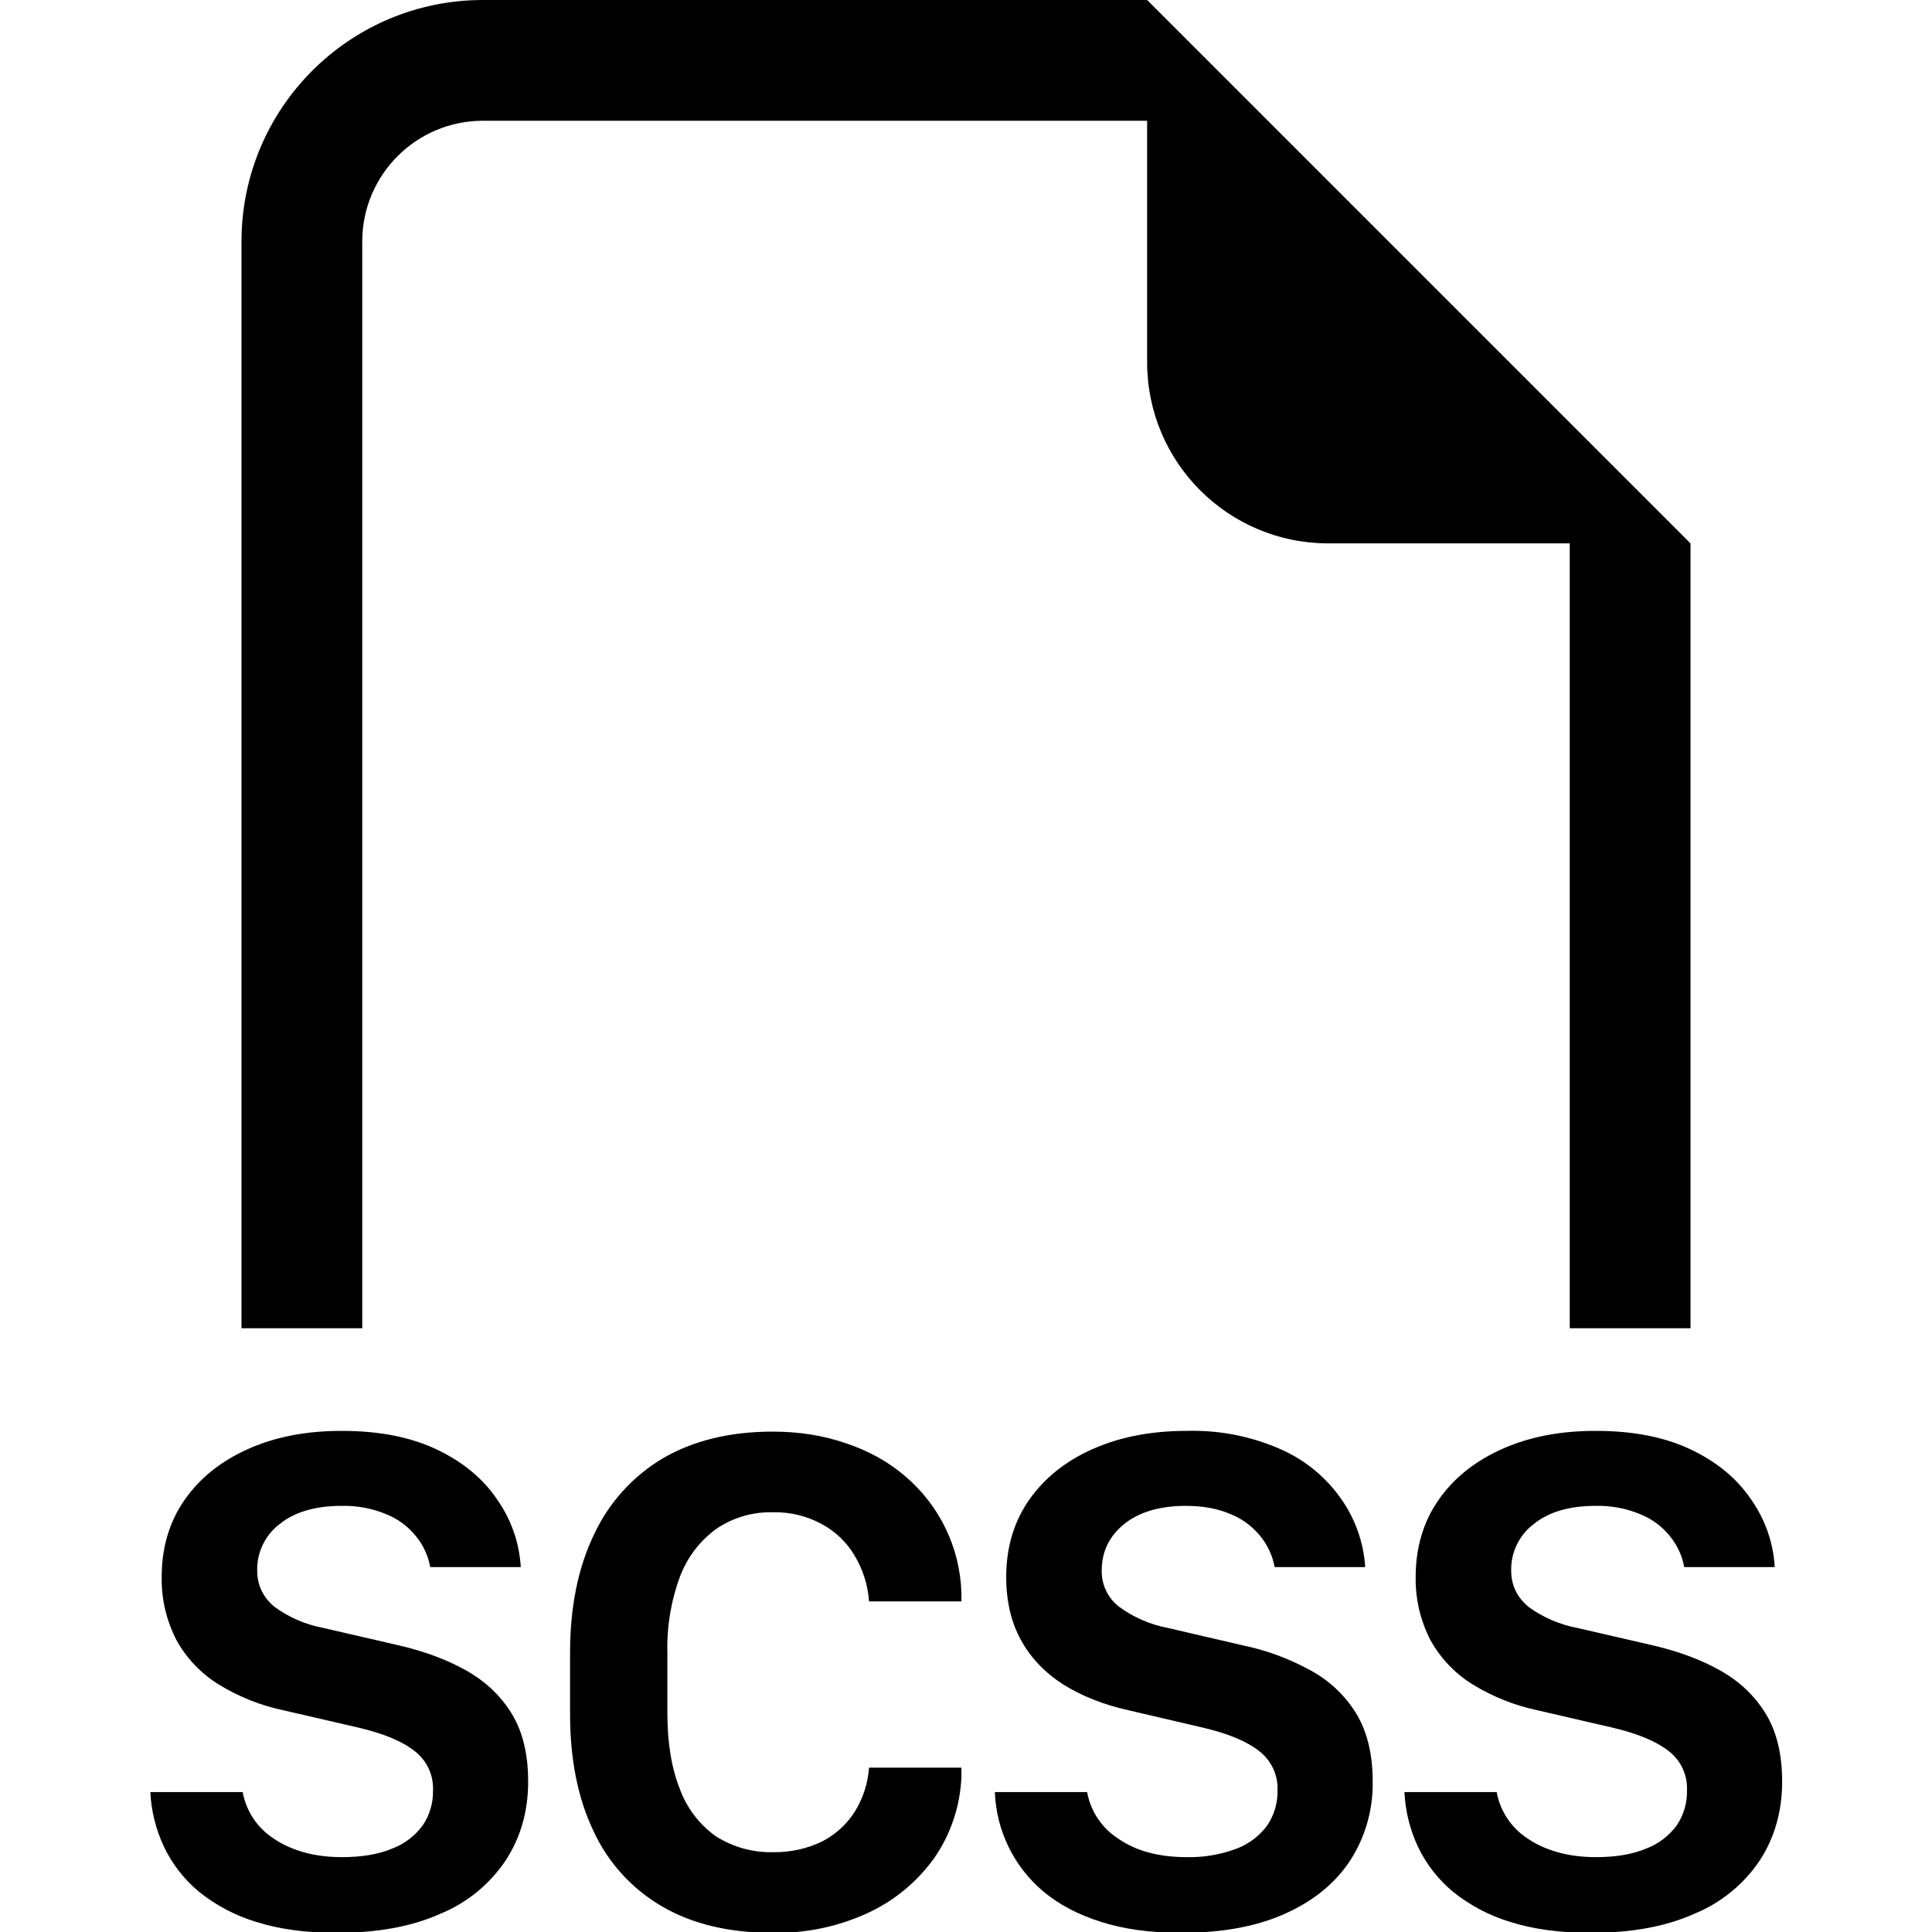
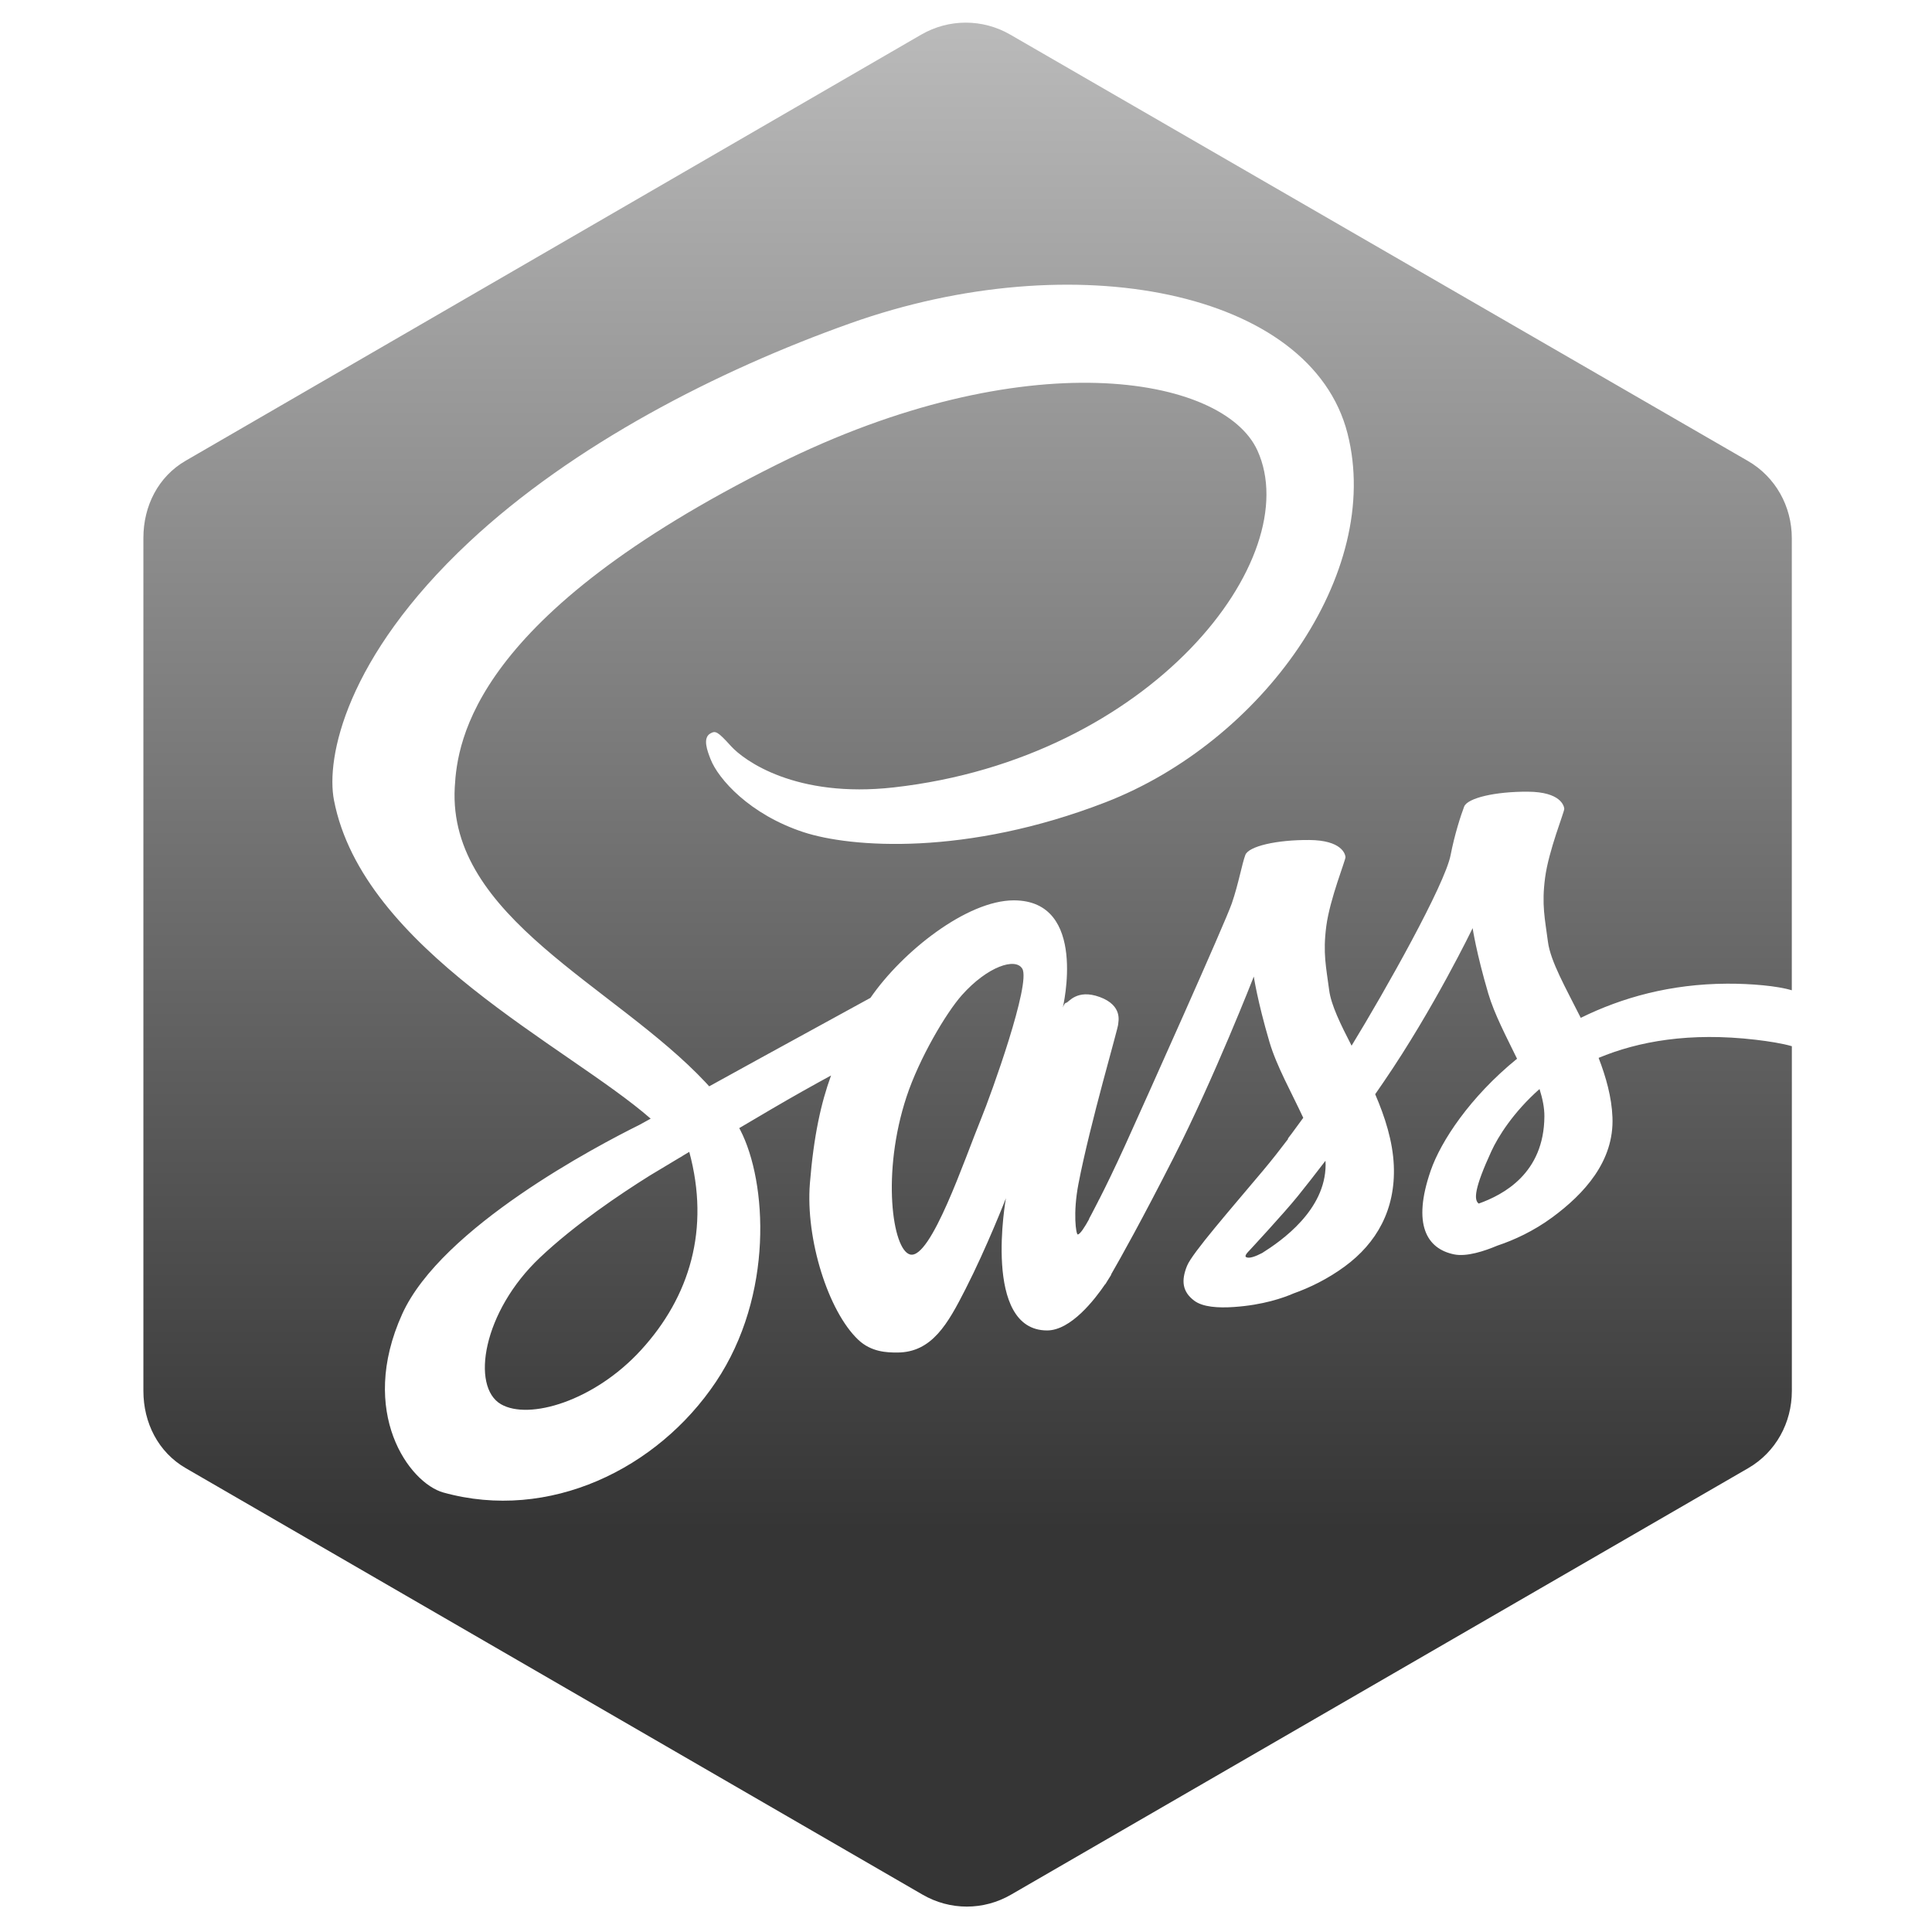
- <svg xmlns="http://www.w3.org/2000/svg" fill="#000000" class="bi bi-filetype-scss" viewBox="0 0 16 16" id="Filetype-Scss--Streamline-Bootstrap" height="16" width="16">
-   <path fill-rule="evenodd" d="M14 4.5V11h-1V4.5h-2A1.5 1.5 0 0 1 9.5 3V1H4a1 1 0 0 0 -1 1v9H2V2a2 2 0 0 1 2 -2h5.5zM1.356 15.29a1.2 1.2 0 0 1 -0.111 -0.449h0.765a0.58 0.58 0 0 0 0.255 0.384q0.105 0.073 0.249 0.114 0.143 0.041 0.319 0.041 0.246 0 0.413 -0.07a0.56 0.56 0 0 0 0.255 -0.193 0.5 0.5 0 0 0 0.085 -0.29 0.39 0.39 0 0 0 -0.153 -0.326q-0.151 -0.12 -0.462 -0.193l-0.619 -0.143a1.7 1.7 0 0 1 -0.539 -0.214 1 1 0 0 1 -0.351 -0.367 1.1 1.1 0 0 1 -0.123 -0.524q0 -0.366 0.19 -0.639 0.19 -0.272 0.528 -0.422 0.336 -0.15 0.776 -0.149 0.457 0 0.78 0.152 0.324 0.153 0.5 0.41 0.18 0.255 0.2 0.566h-0.75a0.56 0.56 0 0 0 -0.12 -0.258 0.6 0.6 0 0 0 -0.247 -0.181 0.9 0.9 0 0 0 -0.369 -0.068q-0.325 0 -0.513 0.152a0.47 0.47 0 0 0 -0.184 0.384q0 0.18 0.143 0.3a1 1 0 0 0 0.405 0.175l0.62 0.143q0.326 0.075 0.566 0.211t0.375 0.358 0.135 0.56q0 0.37 -0.188 0.656a1.2 1.2 0 0 1 -0.539 0.439q-0.351 0.158 -0.858 0.158 -0.381 0 -0.665 -0.09a1.4 1.4 0 0 1 -0.478 -0.252 1.1 1.1 0 0 1 -0.29 -0.375m4.274 -2.23a1.7 1.7 0 0 0 -0.103 0.633v0.495q0 0.369 0.103 0.627a0.83 0.83 0 0 0 0.298 0.392 0.85 0.85 0 0 0 0.478 0.132 0.9 0.9 0 0 0 0.401 -0.088 0.7 0.7 0 0 0 0.273 -0.249 0.8 0.8 0 0 0 0.117 -0.363h0.765v0.076a1.27 1.27 0 0 1 -0.226 0.674 1.4 1.4 0 0 1 -0.55 0.454 1.8 1.8 0 0 1 -0.786 0.164q-0.54 0 -0.914 -0.217a1.4 1.4 0 0 1 -0.571 -0.626q-0.195 -0.408 -0.194 -0.976v-0.498q0 -0.569 0.197 -0.979a1.44 1.44 0 0 1 0.57 -0.633q0.38 -0.222 0.912 -0.222 0.328 0 0.607 0.097 0.28 0.093 0.489 0.272a1.32 1.32 0 0 1 0.466 0.964v0.073h-0.765a0.85 0.85 0 0 0 -0.12 -0.38 0.7 0.7 0 0 0 -0.273 -0.261 0.8 0.8 0 0 0 -0.398 -0.097 0.8 0.8 0 0 0 -0.475 0.138 0.87 0.87 0 0 0 -0.301 0.398m2.609 1.781a1.13 1.13 0 0 0 0.401 0.823q0.193 0.162 0.478 0.252 0.284 0.091 0.665 0.091 0.507 0 0.858 -0.158 0.354 -0.158 0.54 -0.44a1.17 1.17 0 0 0 0.187 -0.656q0 -0.336 -0.135 -0.56a1 1 0 0 0 -0.375 -0.357 2 2 0 0 0 -0.566 -0.21l-0.62 -0.144a1 1 0 0 1 -0.405 -0.176 0.37 0.37 0 0 1 -0.143 -0.299q0 -0.234 0.184 -0.384 0.188 -0.152 0.513 -0.152 0.213 0 0.369 0.068a0.6 0.6 0 0 1 0.246 0.181 0.56 0.56 0 0 1 0.12 0.258h0.75a1.1 1.1 0 0 0 -0.2 -0.566 1.2 1.2 0 0 0 -0.5 -0.41 1.8 1.8 0 0 0 -0.78 -0.152q-0.438 0 -0.776 0.15 -0.336 0.149 -0.527 0.421 -0.19 0.273 -0.19 0.639 0 0.302 0.123 0.524t0.351 0.367q0.228 0.143 0.54 0.213l0.617 0.144q0.311 0.073 0.463 0.193a0.39 0.39 0 0 1 0.153 0.326 0.5 0.5 0 0 1 -0.085 0.29 0.56 0.56 0 0 1 -0.255 0.193 1.1 1.1 0 0 1 -0.413 0.07q-0.177 0 -0.32 -0.04a0.8 0.8 0 0 1 -0.249 -0.115 0.58 0.58 0 0 1 -0.255 -0.384zm3.502 0.449a1.2 1.2 0 0 1 -0.11 -0.449h0.764a0.58 0.58 0 0 0 0.255 0.384q0.105 0.073 0.249 0.114 0.143 0.041 0.319 0.041 0.246 0 0.413 -0.07a0.56 0.56 0 0 0 0.255 -0.193 0.5 0.5 0 0 0 0.085 -0.29 0.39 0.39 0 0 0 -0.152 -0.326q-0.153 -0.12 -0.463 -0.193l-0.618 -0.143a1.7 1.7 0 0 1 -0.54 -0.214 1 1 0 0 1 -0.351 -0.367 1.1 1.1 0 0 1 -0.123 -0.524q0 -0.366 0.19 -0.639 0.19 -0.272 0.528 -0.422 0.336 -0.15 0.776 -0.149 0.458 0 0.78 0.152 0.324 0.153 0.5 0.41 0.18 0.255 0.2 0.566h-0.75a0.56 0.56 0 0 0 -0.12 -0.258 0.6 0.6 0 0 0 -0.247 -0.181 0.9 0.9 0 0 0 -0.369 -0.068q-0.325 0 -0.512 0.152a0.47 0.47 0 0 0 -0.185 0.384q0 0.18 0.143 0.3a1 1 0 0 0 0.405 0.175l0.62 0.143q0.326 0.075 0.566 0.211t0.375 0.358 0.135 0.56q0 0.37 -0.187 0.656a1.2 1.2 0 0 1 -0.54 0.439q-0.351 0.158 -0.858 0.158 -0.381 0 -0.665 -0.09a1.4 1.4 0 0 1 -0.478 -0.252 1.1 1.1 0 0 1 -0.29 -0.375" stroke-width="1" />
+ <svg xmlns="http://www.w3.org/2000/svg" width="512" height="512" viewBox="0 0 512 512" fill="none">
+   <path fill-rule="evenodd" clip-rule="evenodd" d="M172.249 311.509C164.314 316.472 152.358 324.511 143.109 333.255C127.925 347.595 124.747 367.486 132.758 372.132C140.167 376.427 157.466 371.317 169.846 357.813C182.84 343.636 188.198 325.663 182.664 305.26C182.014 305.648 181.375 306.037 180.749 306.398L180.763 306.426L179.923 306.902C176.693 308.83 174.053 310.421 172.249 311.509ZM395.237 305.073C390.742 314.84 390.517 317.984 391.882 318.962C398.404 316.619 409.195 310.972 409.28 295.84C409.294 293.574 408.794 291.142 407.991 288.602C401.019 294.776 397 301.24 395.237 305.073ZM465.22 275.538C447.797 273.508 434.201 275.951 423.65 280.347C425.604 285.433 427.106 290.73 427.317 296.066C427.807 307.777 419.746 316.445 411.345 322.632C406.439 326.24 401.218 328.644 396.836 330.096C393.333 331.574 388.676 333.102 385.37 332.427C378.084 330.946 374.205 324.474 379.162 310.195C381.84 302.468 389.563 290.706 402.031 280.574C399.189 274.724 396.022 268.764 394.408 263.288C391.227 252.492 390.266 245.967 390.266 245.967C390.266 245.967 379.99 267.272 366.732 286.648C365.968 287.774 365.205 288.878 364.44 289.979C367.044 296.03 369.096 302.429 369.374 308.881C369.862 320.591 364.792 329.446 356.379 335.62C351.824 338.979 346.966 341.298 342.797 342.774C340.131 343.938 334.71 345.852 327 346.368C322.783 346.656 318.727 346.395 316.462 344.678C313.345 342.323 312.969 339.417 314.584 335.446C315.949 332.076 326.162 320.417 334.725 310.209C337.09 307.39 339.343 304.509 341.358 301.842L341.309 301.728C341.309 301.728 342.86 299.726 345.377 296.231C342.247 289.492 338.28 282.477 336.415 276.115C333.234 265.32 332.271 258.793 332.271 258.793C332.271 258.793 321.855 285.497 311.003 306.815C302.606 323.325 296.997 333.33 294.469 337.714L294.444 337.89C294.444 337.89 294.067 338.53 293.416 339.532L292.93 340.344L292.916 340.269C290.099 344.429 283.778 352.581 277.495 352.581C260.246 352.581 266.578 317.549 266.578 317.549C266.578 317.549 261.536 330.525 255.852 341.66C251.222 350.74 247.003 358.433 237.778 358.433C235.125 358.433 230.918 358.356 227.425 355.035C219.502 347.508 213.444 328.393 214.631 313.59C215.645 301.003 217.585 292.284 220.239 285.009C215.507 287.588 210.038 290.646 204.468 293.916L195.904 298.962L196.181 299.463C203.265 313.166 205.155 343.189 189.708 366.235C174.263 389.293 145.51 403.322 117.497 395.532C108.457 393.013 94.802 374.313 106.58 348.248C116.969 325.264 158.49 303.533 169.432 298.11L172.435 296.456C150.619 277.368 96.142 251.617 88.507 212.062C86.353 200.927 91.573 174.299 124.268 143.689C151.768 117.95 190.022 98.235 225.36 85.671C284.729 64.567 347.456 77.016 357.106 114.868C366.594 152.093 334.3 196.62 292.942 212.627C256.015 226.917 225.485 224.651 212.942 220.532C198.684 215.847 190.323 206.439 188.283 201.129C187.481 199.05 186.102 195.557 188.283 194.354C189.621 193.615 190.159 193.791 193.739 197.748C197.145 201.506 210.838 211.59 236.85 208.67C305.109 201.018 346.227 147.948 333.234 119.39C324.135 99.4 271.524 90.381 205.794 123.16C125.556 163.165 121.201 196.144 120.514 208.67C118.635 243.125 163.009 261.25 187.019 286.875L187.944 287.89C192.437 285.41 197.183 282.793 201.838 280.238C213.944 273.586 225.36 267.347 230.679 264.441C239.13 252.158 256.276 238.603 268.657 238.603C288.447 238.603 281.65 267.049 281.65 267.049C281.65 267.049 282.051 265.747 282.589 265.735C283.152 265.719 285.331 261.987 291.44 264.216C297.724 266.521 296.295 270.931 296.334 271.381C296.41 272.257 288.911 297.545 285.795 313.765C284.304 321.506 285.167 327.144 285.608 327.144C286.22 327.144 287.473 325.177 288.637 323.061L288.611 322.997C288.611 322.997 289.486 321.395 290.952 318.514L291.241 317.912L291.253 317.939C292.981 314.557 295.408 309.584 298.212 303.422C303.706 291.311 324.672 244.554 326.451 239.381C328.227 234.209 329.154 228.861 330.031 226.567C330.894 224.276 338.305 222.547 346.966 222.61C355.628 222.673 356.507 226.368 356.567 227.132C356.63 227.895 352.449 238.154 351.485 245.405C350.534 252.658 351.449 256.276 352.237 262.364C352.751 266.346 355.241 271.395 358.184 277.119C367.147 262.463 382.916 234.433 384.432 226.579C385.469 221.207 387.135 216.059 388.012 213.765C388.887 211.474 396.287 209.747 404.947 209.808C413.609 209.871 414.485 213.566 414.548 214.33C414.611 215.095 410.416 225.352 409.466 232.605C408.514 239.844 409.43 243.477 410.217 249.564C410.894 254.774 414.923 261.776 418.918 269.74C429.819 264.366 442.65 260.76 457.672 260.685C463.892 260.649 471.116 261.274 474.846 262.438V142.61C474.846 134.156 470.514 126.366 463.193 122.146L267.72 9.166C260.411 4.945 251.461 4.945 244.15 9.166L49.217 122.091C41.906 126.313 38 134.117 38 142.557V368.613C38 377.054 41.93 384.858 49.229 389.078L244.476 502.091C251.785 506.327 260.648 506.327 267.957 502.091L463.294 389.078C470.602 384.844 474.86 377.052 474.86 368.613V277.255C472.381 276.525 468.751 275.95 465.22 275.538ZM254.927 263.701C250.734 268.397 243.587 280.508 240.244 290.644C233.597 310.77 236.476 331.224 241.183 332.453C246.677 333.892 255.691 306.989 260.007 296.467C262.712 289.878 273.227 260.634 270.923 256.726C269.125 253.67 261.674 256.137 254.927 263.701ZM330.973 331.537C330.973 331.537 329.647 332.791 330.22 333.141C330.997 333.605 332.674 333.003 334.502 332.05C339.672 328.796 351.275 320.678 351.3 308.666C351.3 308.317 351.287 307.979 351.263 307.615C348.572 311.148 346.092 314.291 343.952 316.958C340.297 321.504 330.973 331.537 330.973 331.537Z" fill="url(#paint0_linear_61_37)" />
+   <defs>
+     <linearGradient id="paint0_linear_61_37" x1="256.43" y1="6" x2="256.43" y2="505.268" gradientUnits="userSpaceOnUse">
+       <stop stop-color="#BABABA" />
+       <stop offset="0.8" stop-color="#353535" />
+     </linearGradient>
+   </defs>
</svg>
